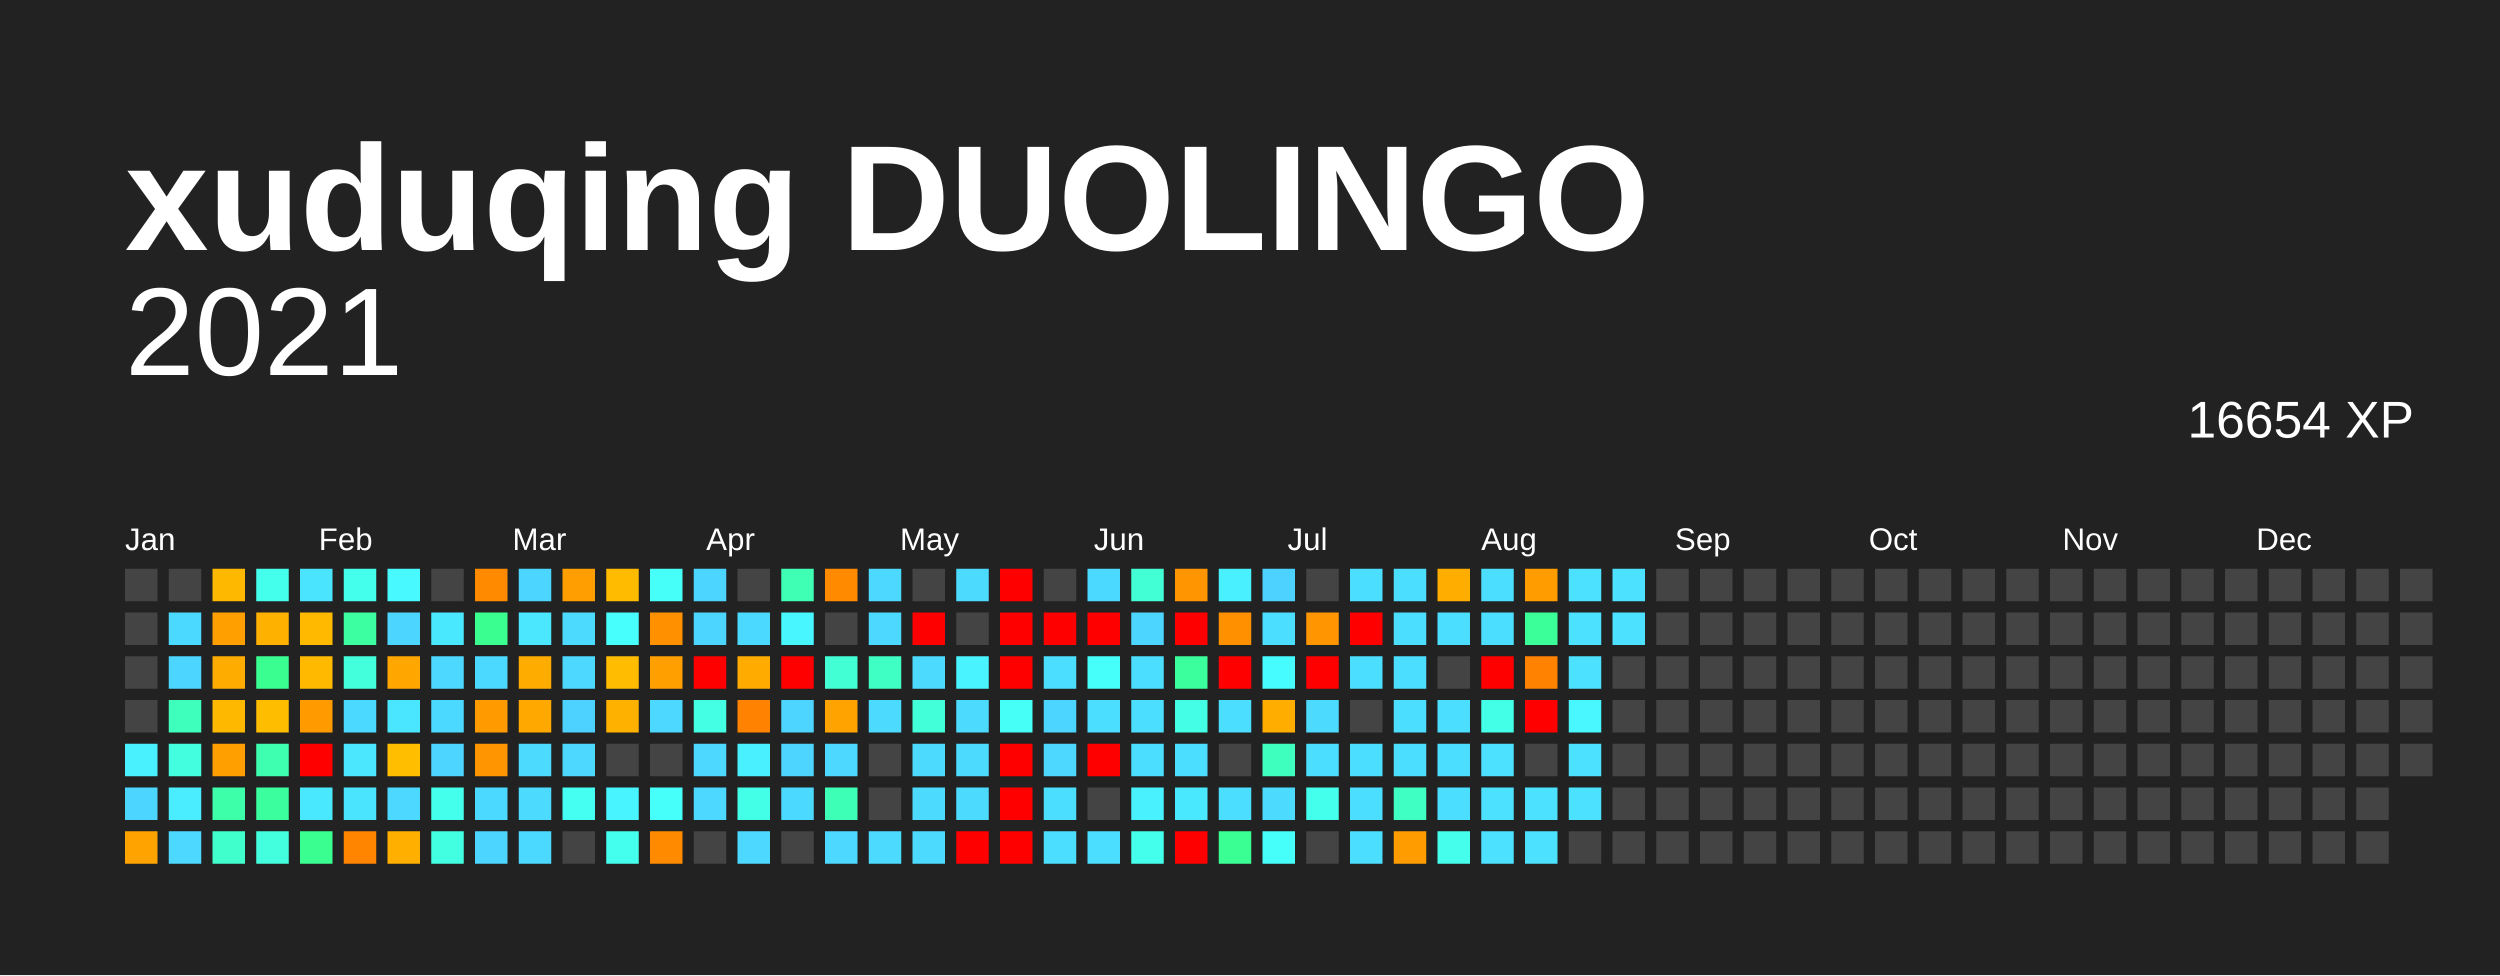
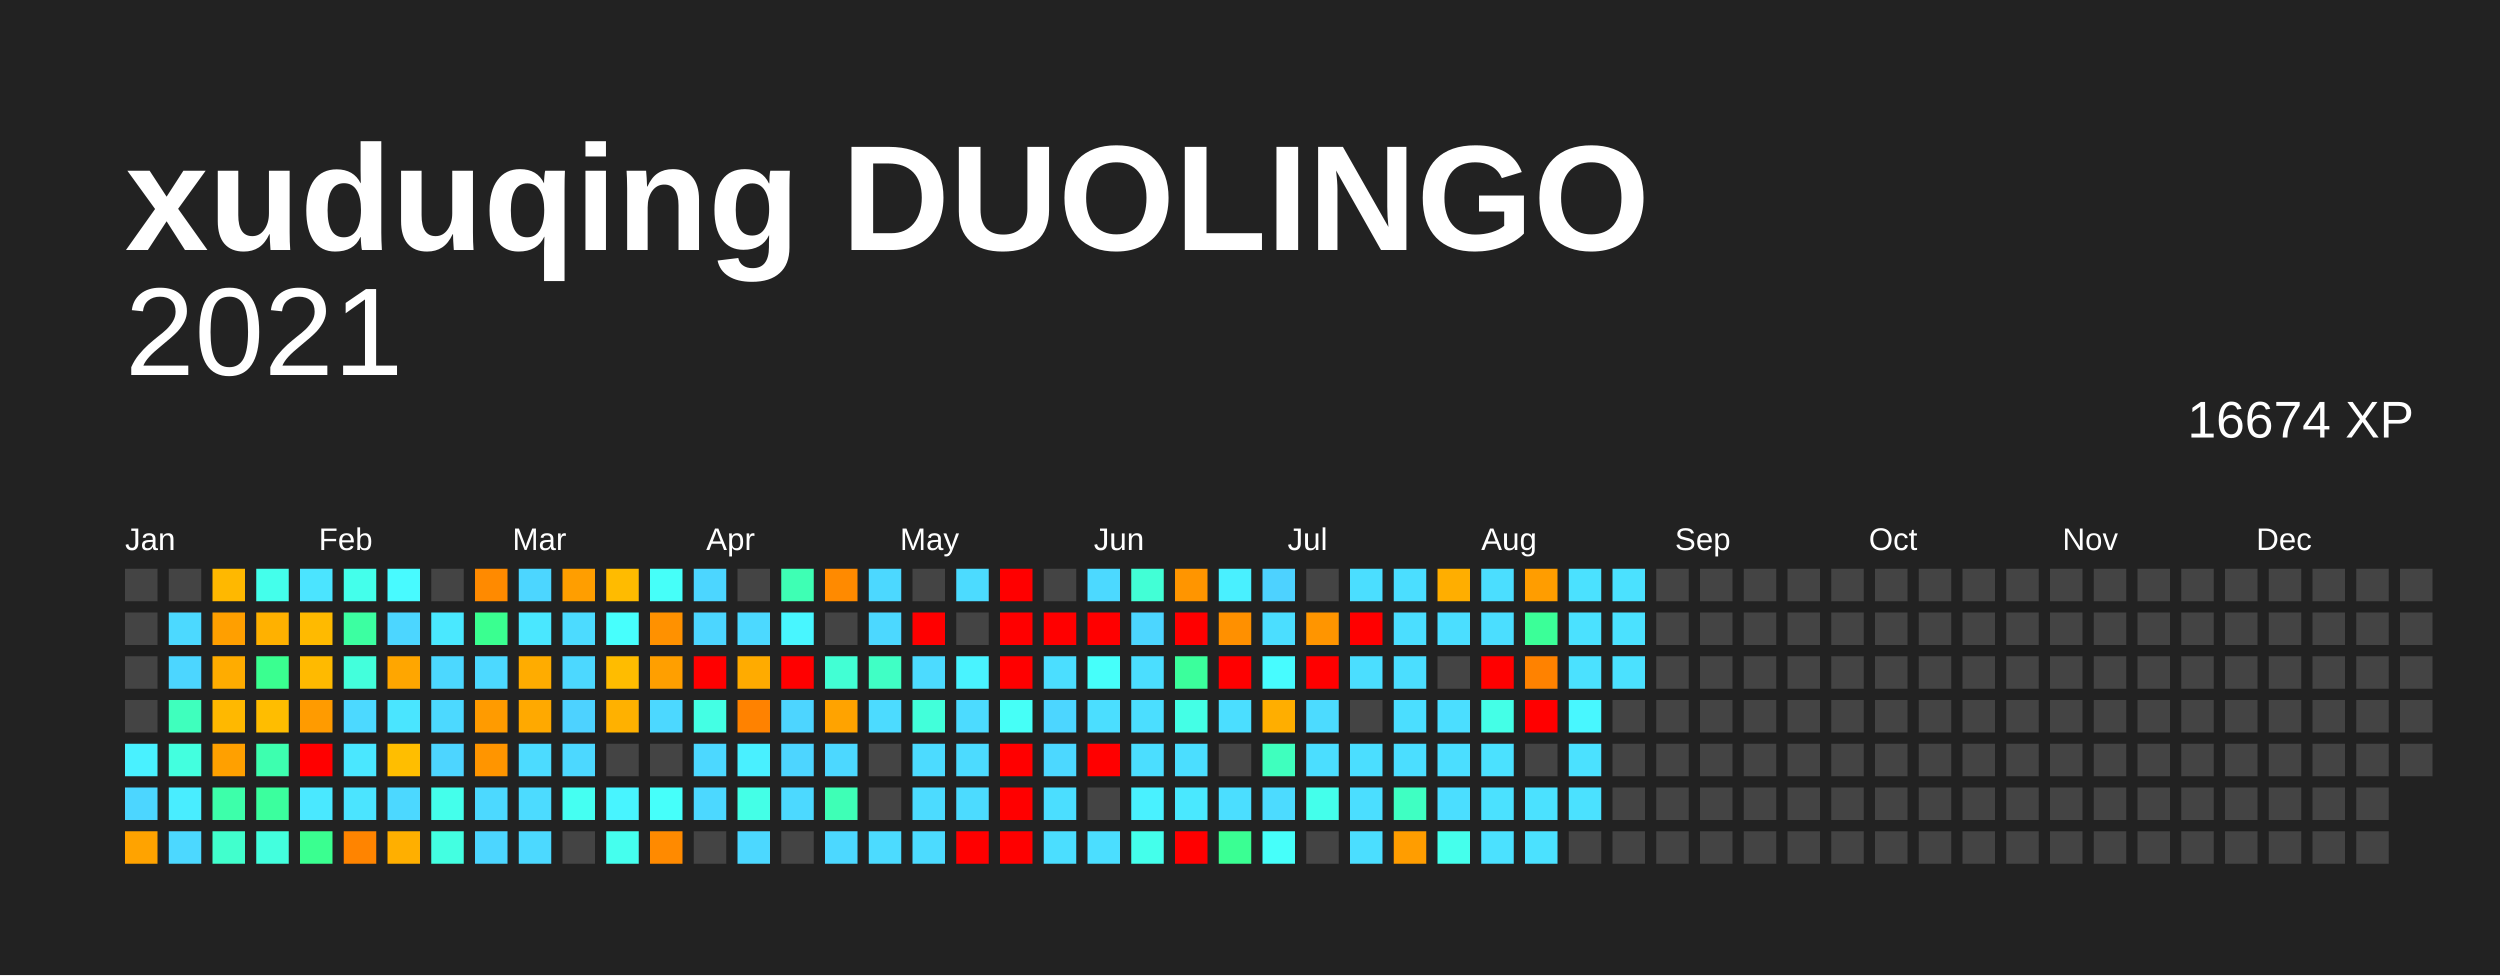
<svg xmlns="http://www.w3.org/2000/svg" baseProfile="full" height="78mm" version="1.1" viewBox="0,0,200,78" width="200mm">
  <defs />
  <rect fill="#222222" height="78" width="200" x="0" y="0" />
  <text fill="#FFFFFF" style="font-size:12px; font-family:Arial; font-weight:bold;" x="10" y="20">xuduqing DUOLINGO</text>
  <text alignment-baseline="hanging" fill="#FFFFFF" style="font-size:10.0px; font-family:Arial;" x="10" y="30">2021</text>
-   <text alignment-baseline="hanging" fill="#FFFFFF" style="font-size:4.125px; font-family:Arial;" x="175" y="35">16654 XP</text>
+   <text alignment-baseline="hanging" fill="#FFFFFF" style="font-size:4.125px; font-family:Arial;" x="175" y="35">16674 XP</text>
  <text fill="#FFFFFF" style="font-size:2.5px; font-family:Arial" x="10.0" y="44">Jan</text>
  <text fill="#FFFFFF" style="font-size:2.5px; font-family:Arial" x="25.5" y="44">Feb</text>
  <text fill="#FFFFFF" style="font-size:2.5px; font-family:Arial" x="41.0" y="44">Mar</text>
  <text fill="#FFFFFF" style="font-size:2.5px; font-family:Arial" x="56.5" y="44">Apr</text>
  <text fill="#FFFFFF" style="font-size:2.5px; font-family:Arial" x="72.0" y="44">May</text>
  <text fill="#FFFFFF" style="font-size:2.5px; font-family:Arial" x="87.5" y="44">Jun</text>
  <text fill="#FFFFFF" style="font-size:2.5px; font-family:Arial" x="103.0" y="44">Jul</text>
  <text fill="#FFFFFF" style="font-size:2.5px; font-family:Arial" x="118.5" y="44">Aug</text>
  <text fill="#FFFFFF" style="font-size:2.5px; font-family:Arial" x="134.0" y="44">Sep</text>
  <text fill="#FFFFFF" style="font-size:2.5px; font-family:Arial" x="149.5" y="44">Oct</text>
  <text fill="#FFFFFF" style="font-size:2.5px; font-family:Arial" x="165.0" y="44">Nov</text>
  <text fill="#FFFFFF" style="font-size:2.5px; font-family:Arial" x="180.5" y="44">Dec</text>
  <rect fill="#444444" height="2.6" width="2.6" x="10.0" y="45.5" />
  <rect fill="#444444" height="2.6" width="2.6" x="10.0" y="49.0" />
  <rect fill="#444444" height="2.6" width="2.6" x="10.0" y="52.5" />
  <rect fill="#444444" height="2.6" width="2.6" x="10.0" y="56.0" />
  <rect fill="#49f1ff" height="2.6" width="2.6" x="10.0" y="59.5" />
  <rect fill="#4cd6ff" height="2.6" width="2.6" x="10.0" y="63.0" />
  <rect fill="#ffa300" height="2.6" width="2.6" x="10.0" y="66.5" />
  <rect fill="#444444" height="2.6" width="2.6" x="13.5" y="45.5" />
  <rect fill="#4cd9ff" height="2.6" width="2.6" x="13.5" y="49.0" />
  <rect fill="#4cd6ff" height="2.6" width="2.6" x="13.5" y="52.5" />
  <rect fill="#3fffbd" height="2.6" width="2.6" x="13.5" y="56.0" />
  <rect fill="#43ffdf" height="2.6" width="2.6" x="13.5" y="59.5" />
  <rect fill="#49edff" height="2.6" width="2.6" x="13.5" y="63.0" />
  <rect fill="#4cd8ff" height="2.6" width="2.6" x="13.5" y="66.5" />
  <rect fill="#ffb800" height="2.6" width="2.6" x="17.0" y="45.5" />
  <rect fill="#ff9f00" height="2.6" width="2.6" x="17.0" y="49.0" />
  <rect fill="#ffac00" height="2.6" width="2.6" x="17.0" y="52.5" />
  <rect fill="#ffb800" height="2.6" width="2.6" x="17.0" y="56.0" />
  <rect fill="#ffa000" height="2.6" width="2.6" x="17.0" y="59.5" />
  <rect fill="#3dffaa" height="2.6" width="2.6" x="17.0" y="63.0" />
  <rect fill="#41ffcd" height="2.6" width="2.6" x="17.0" y="66.5" />
  <rect fill="#44ffeb" height="2.6" width="2.6" x="20.5" y="45.5" />
  <rect fill="#ffb100" height="2.6" width="2.6" x="20.5" y="49.0" />
  <rect fill="#3aff90" height="2.6" width="2.6" x="20.5" y="52.5" />
  <rect fill="#ffbd00" height="2.6" width="2.6" x="20.5" y="56.0" />
  <rect fill="#3dffaf" height="2.6" width="2.6" x="20.5" y="59.5" />
  <rect fill="#3bff9e" height="2.6" width="2.6" x="20.5" y="63.0" />
  <rect fill="#43ffde" height="2.6" width="2.6" x="20.5" y="66.5" />
  <rect fill="#4be4ff" height="2.6" width="2.6" x="24.0" y="45.5" />
  <rect fill="#ffba00" height="2.6" width="2.6" x="24.0" y="49.0" />
  <rect fill="#ffba00" height="2.6" width="2.6" x="24.0" y="52.5" />
  <rect fill="#ff9b00" height="2.6" width="2.6" x="24.0" y="56.0" />
  <rect fill="red" height="2.6" width="2.6" x="24.0" y="59.5" />
  <rect fill="#4ae8ff" height="2.6" width="2.6" x="24.0" y="63.0" />
  <rect fill="#3aff90" height="2.6" width="2.6" x="24.0" y="66.5" />
  <rect fill="#44ffeb" height="2.6" width="2.6" x="27.5" y="45.5" />
  <rect fill="#3cffa1" height="2.6" width="2.6" x="27.5" y="49.0" />
  <rect fill="#43ffdc" height="2.6" width="2.6" x="27.5" y="52.5" />
  <rect fill="#4cd9ff" height="2.6" width="2.6" x="27.5" y="56.0" />
  <rect fill="#4ae7ff" height="2.6" width="2.6" x="27.5" y="59.5" />
  <rect fill="#4be4ff" height="2.6" width="2.6" x="27.5" y="63.0" />
  <rect fill="#ff8400" height="2.6" width="2.6" x="27.5" y="66.5" />
  <rect fill="#48faff" height="2.6" width="2.6" x="31.0" y="45.5" />
  <rect fill="#4cd6ff" height="2.6" width="2.6" x="31.0" y="49.0" />
  <rect fill="#ffa600" height="2.6" width="2.6" x="31.0" y="52.5" />
  <rect fill="#4ae5ff" height="2.6" width="2.6" x="31.0" y="56.0" />
  <rect fill="#ffbe00" height="2.6" width="2.6" x="31.0" y="59.5" />
  <rect fill="#4cd8ff" height="2.6" width="2.6" x="31.0" y="63.0" />
  <rect fill="#ffaf00" height="2.6" width="2.6" x="31.0" y="66.5" />
  <rect fill="#444444" height="2.6" width="2.6" x="34.5" y="45.5" />
  <rect fill="#4ae8ff" height="2.6" width="2.6" x="34.5" y="49.0" />
  <rect fill="#4cd8ff" height="2.6" width="2.6" x="34.5" y="52.5" />
  <rect fill="#4cd9ff" height="2.6" width="2.6" x="34.5" y="56.0" />
  <rect fill="#4dd5ff" height="2.6" width="2.6" x="34.5" y="59.5" />
  <rect fill="#44ffeb" height="2.6" width="2.6" x="34.5" y="63.0" />
  <rect fill="#43ffe1" height="2.6" width="2.6" x="34.5" y="66.5" />
  <rect fill="#ff8a00" height="2.6" width="2.6" x="38.0" y="45.5" />
  <rect fill="#3aff90" height="2.6" width="2.6" x="38.0" y="49.0" />
  <rect fill="#4cd9ff" height="2.6" width="2.6" x="38.0" y="52.5" />
  <rect fill="#ff9b00" height="2.6" width="2.6" x="38.0" y="56.0" />
  <rect fill="#ff9500" height="2.6" width="2.6" x="38.0" y="59.5" />
  <rect fill="#4cd9ff" height="2.6" width="2.6" x="38.0" y="63.0" />
  <rect fill="#4cd6ff" height="2.6" width="2.6" x="38.0" y="66.5" />
  <rect fill="#4cd6ff" height="2.6" width="2.6" x="41.5" y="45.5" />
  <rect fill="#4ae7ff" height="2.6" width="2.6" x="41.5" y="49.0" />
  <rect fill="#ffac00" height="2.6" width="2.6" x="41.5" y="52.5" />
  <rect fill="#ffa900" height="2.6" width="2.6" x="41.5" y="56.0" />
  <rect fill="#4cdbff" height="2.6" width="2.6" x="41.5" y="59.5" />
  <rect fill="#4cdbff" height="2.6" width="2.6" x="41.5" y="63.0" />
  <rect fill="#4cd9ff" height="2.6" width="2.6" x="41.5" y="66.5" />
  <rect fill="#ff9e00" height="2.6" width="2.6" x="45.0" y="45.5" />
  <rect fill="#4cdbff" height="2.6" width="2.6" x="45.0" y="49.0" />
  <rect fill="#4cd8ff" height="2.6" width="2.6" x="45.0" y="52.5" />
  <rect fill="#4dd2ff" height="2.6" width="2.6" x="45.0" y="56.0" />
  <rect fill="#4cd8ff" height="2.6" width="2.6" x="45.0" y="59.5" />
  <rect fill="#45fff2" height="2.6" width="2.6" x="45.0" y="63.0" />
  <rect fill="#444444" height="2.6" width="2.6" x="45.0" y="66.5" />
  <rect fill="#ffbb00" height="2.6" width="2.6" x="48.5" y="45.5" />
  <rect fill="#47fffd" height="2.6" width="2.6" x="48.5" y="49.0" />
  <rect fill="#ffbc00" height="2.6" width="2.6" x="48.5" y="52.5" />
  <rect fill="#ffb100" height="2.6" width="2.6" x="48.5" y="56.0" />
  <rect fill="#444444" height="2.6" width="2.6" x="48.5" y="59.5" />
  <rect fill="#48f4ff" height="2.6" width="2.6" x="48.5" y="63.0" />
  <rect fill="#45ffee" height="2.6" width="2.6" x="48.5" y="66.5" />
  <rect fill="#46fff9" height="2.6" width="2.6" x="52.0" y="45.5" />
  <rect fill="#ff9100" height="2.6" width="2.6" x="52.0" y="49.0" />
  <rect fill="#ff9f00" height="2.6" width="2.6" x="52.0" y="52.5" />
  <rect fill="#4cd8ff" height="2.6" width="2.6" x="52.0" y="56.0" />
  <rect fill="#444444" height="2.6" width="2.6" x="52.0" y="59.5" />
  <rect fill="#46fffa" height="2.6" width="2.6" x="52.0" y="63.0" />
  <rect fill="#ff8a00" height="2.6" width="2.6" x="52.0" y="66.5" />
  <rect fill="#4cd6ff" height="2.6" width="2.6" x="55.5" y="45.5" />
  <rect fill="#4cd6ff" height="2.6" width="2.6" x="55.5" y="49.0" />
  <rect fill="red" height="2.6" width="2.6" x="55.5" y="52.5" />
  <rect fill="#44ffe4" height="2.6" width="2.6" x="55.5" y="56.0" />
  <rect fill="#4cd8ff" height="2.6" width="2.6" x="55.5" y="59.5" />
  <rect fill="#4cd8ff" height="2.6" width="2.6" x="55.5" y="63.0" />
  <rect fill="#444444" height="2.6" width="2.6" x="55.5" y="66.5" />
  <rect fill="#444444" height="2.6" width="2.6" x="59.0" y="45.5" />
  <rect fill="#4cd9ff" height="2.6" width="2.6" x="59.0" y="49.0" />
  <rect fill="#ffab00" height="2.6" width="2.6" x="59.0" y="52.5" />
  <rect fill="#ff8200" height="2.6" width="2.6" x="59.0" y="56.0" />
  <rect fill="#49f0ff" height="2.6" width="2.6" x="59.0" y="59.5" />
  <rect fill="#44ffe7" height="2.6" width="2.6" x="59.0" y="63.0" />
  <rect fill="#4cd8ff" height="2.6" width="2.6" x="59.0" y="66.5" />
  <rect fill="#3effb4" height="2.6" width="2.6" x="62.5" y="45.5" />
  <rect fill="#48f6ff" height="2.6" width="2.6" x="62.5" y="49.0" />
  <rect fill="red" height="2.6" width="2.6" x="62.5" y="52.5" />
  <rect fill="#4dd5ff" height="2.6" width="2.6" x="62.5" y="56.0" />
  <rect fill="#4dd5ff" height="2.6" width="2.6" x="62.5" y="59.5" />
  <rect fill="#4cd9ff" height="2.6" width="2.6" x="62.5" y="63.0" />
  <rect fill="#444444" height="2.6" width="2.6" x="62.5" y="66.5" />
  <rect fill="#ff8a00" height="2.6" width="2.6" x="66.0" y="45.5" />
  <rect fill="#444444" height="2.6" width="2.6" x="66.0" y="49.0" />
  <rect fill="#42ffd4" height="2.6" width="2.6" x="66.0" y="52.5" />
  <rect fill="#ffa300" height="2.6" width="2.6" x="66.0" y="56.0" />
  <rect fill="#4cd8ff" height="2.6" width="2.6" x="66.0" y="59.5" />
  <rect fill="#3effb6" height="2.6" width="2.6" x="66.0" y="63.0" />
  <rect fill="#4cd8ff" height="2.6" width="2.6" x="66.0" y="66.5" />
  <rect fill="#4cd8ff" height="2.6" width="2.6" x="69.5" y="45.5" />
  <rect fill="#4cd8ff" height="2.6" width="2.6" x="69.5" y="49.0" />
  <rect fill="#40ffc5" height="2.6" width="2.6" x="69.5" y="52.5" />
  <rect fill="#4cdbff" height="2.6" width="2.6" x="69.5" y="56.0" />
  <rect fill="#444444" height="2.6" width="2.6" x="69.5" y="59.5" />
  <rect fill="#444444" height="2.6" width="2.6" x="69.5" y="63.0" />
  <rect fill="#4cdbff" height="2.6" width="2.6" x="69.5" y="66.5" />
  <rect fill="#444444" height="2.6" width="2.6" x="73.0" y="45.5" />
  <rect fill="red" height="2.6" width="2.6" x="73.0" y="49.0" />
  <rect fill="#4cdbff" height="2.6" width="2.6" x="73.0" y="52.5" />
  <rect fill="#42ffda" height="2.6" width="2.6" x="73.0" y="56.0" />
  <rect fill="#4cdbff" height="2.6" width="2.6" x="73.0" y="59.5" />
  <rect fill="#4cdbff" height="2.6" width="2.6" x="73.0" y="63.0" />
  <rect fill="#4cdbff" height="2.6" width="2.6" x="73.0" y="66.5" />
  <rect fill="#4cdbff" height="2.6" width="2.6" x="76.5" y="45.5" />
  <rect fill="#444444" height="2.6" width="2.6" x="76.5" y="49.0" />
  <rect fill="#49f3ff" height="2.6" width="2.6" x="76.5" y="52.5" />
  <rect fill="#4cdbff" height="2.6" width="2.6" x="76.5" y="56.0" />
  <rect fill="#4cdbff" height="2.6" width="2.6" x="76.5" y="59.5" />
  <rect fill="#4cdbff" height="2.6" width="2.6" x="76.5" y="63.0" />
  <rect fill="red" height="2.6" width="2.6" x="76.5" y="66.5" />
  <rect fill="red" height="2.6" width="2.6" x="80.0" y="45.5" />
  <rect fill="red" height="2.6" width="2.6" x="80.0" y="49.0" />
  <rect fill="red" height="2.6" width="2.6" x="80.0" y="52.5" />
  <rect fill="#46fff7" height="2.6" width="2.6" x="80.0" y="56.0" />
  <rect fill="red" height="2.6" width="2.6" x="80.0" y="59.5" />
  <rect fill="red" height="2.6" width="2.6" x="80.0" y="63.0" />
  <rect fill="red" height="2.6" width="2.6" x="80.0" y="66.5" />
  <rect fill="#444444" height="2.6" width="2.6" x="83.5" y="45.5" />
  <rect fill="red" height="2.6" width="2.6" x="83.5" y="49.0" />
  <rect fill="#4bdeff" height="2.6" width="2.6" x="83.5" y="52.5" />
  <rect fill="#4cd6ff" height="2.6" width="2.6" x="83.5" y="56.0" />
  <rect fill="#4cd8ff" height="2.6" width="2.6" x="83.5" y="59.5" />
  <rect fill="#4bdeff" height="2.6" width="2.6" x="83.5" y="63.0" />
  <rect fill="#4bdeff" height="2.6" width="2.6" x="83.5" y="66.5" />
  <rect fill="#4cd9ff" height="2.6" width="2.6" x="87.0" y="45.5" />
  <rect fill="red" height="2.6" width="2.6" x="87.0" y="49.0" />
  <rect fill="#46fffa" height="2.6" width="2.6" x="87.0" y="52.5" />
  <rect fill="#4bdeff" height="2.6" width="2.6" x="87.0" y="56.0" />
  <rect fill="red" height="2.6" width="2.6" x="87.0" y="59.5" />
  <rect fill="#444444" height="2.6" width="2.6" x="87.0" y="63.0" />
  <rect fill="#4bdeff" height="2.6" width="2.6" x="87.0" y="66.5" />
  <rect fill="#42ffd6" height="2.6" width="2.6" x="90.5" y="45.5" />
  <rect fill="#4cd6ff" height="2.6" width="2.6" x="90.5" y="49.0" />
  <rect fill="#4bdeff" height="2.6" width="2.6" x="90.5" y="52.5" />
  <rect fill="#4bdeff" height="2.6" width="2.6" x="90.5" y="56.0" />
  <rect fill="#4bdeff" height="2.6" width="2.6" x="90.5" y="59.5" />
  <rect fill="#49f1ff" height="2.6" width="2.6" x="90.5" y="63.0" />
  <rect fill="#44ffeb" height="2.6" width="2.6" x="90.5" y="66.5" />
  <rect fill="#ff9500" height="2.6" width="2.6" x="94.0" y="45.5" />
  <rect fill="red" height="2.6" width="2.6" x="94.0" y="49.0" />
  <rect fill="#3bff9c" height="2.6" width="2.6" x="94.0" y="52.5" />
  <rect fill="#44ffe6" height="2.6" width="2.6" x="94.0" y="56.0" />
  <rect fill="#4bdeff" height="2.6" width="2.6" x="94.0" y="59.5" />
  <rect fill="#4ae8ff" height="2.6" width="2.6" x="94.0" y="63.0" />
  <rect fill="red" height="2.6" width="2.6" x="94.0" y="66.5" />
  <rect fill="#49f0ff" height="2.6" width="2.6" x="97.5" y="45.5" />
  <rect fill="#ff9000" height="2.6" width="2.6" x="97.5" y="49.0" />
  <rect fill="red" height="2.6" width="2.6" x="97.5" y="52.5" />
  <rect fill="#4bdeff" height="2.6" width="2.6" x="97.5" y="56.0" />
  <rect fill="#444444" height="2.6" width="2.6" x="97.5" y="59.5" />
  <rect fill="#4bdeff" height="2.6" width="2.6" x="97.5" y="63.0" />
  <rect fill="#3aff93" height="2.6" width="2.6" x="97.5" y="66.5" />
  <rect fill="#4dd2ff" height="2.6" width="2.6" x="101.0" y="45.5" />
  <rect fill="#4bdeff" height="2.6" width="2.6" x="101.0" y="49.0" />
  <rect fill="#47fcff" height="2.6" width="2.6" x="101.0" y="52.5" />
  <rect fill="#ffae00" height="2.6" width="2.6" x="101.0" y="56.0" />
  <rect fill="#3fffbe" height="2.6" width="2.6" x="101.0" y="59.5" />
  <rect fill="#4cdbff" height="2.6" width="2.6" x="101.0" y="63.0" />
  <rect fill="#46fffa" height="2.6" width="2.6" x="101.0" y="66.5" />
  <rect fill="#444444" height="2.6" width="2.6" x="104.5" y="45.5" />
  <rect fill="#ff9500" height="2.6" width="2.6" x="104.5" y="49.0" />
  <rect fill="red" height="2.6" width="2.6" x="104.5" y="52.5" />
  <rect fill="#4cdbff" height="2.6" width="2.6" x="104.5" y="56.0" />
  <rect fill="#4bdeff" height="2.6" width="2.6" x="104.5" y="59.5" />
  <rect fill="#44ffeb" height="2.6" width="2.6" x="104.5" y="63.0" />
  <rect fill="#444444" height="2.6" width="2.6" x="104.5" y="66.5" />
  <rect fill="#4bdeff" height="2.6" width="2.6" x="108.0" y="45.5" />
  <rect fill="red" height="2.6" width="2.6" x="108.0" y="49.0" />
  <rect fill="#4bdeff" height="2.6" width="2.6" x="108.0" y="52.5" />
  <rect fill="#444444" height="2.6" width="2.6" x="108.0" y="56.0" />
  <rect fill="#4bdeff" height="2.6" width="2.6" x="108.0" y="59.5" />
  <rect fill="#4bdeff" height="2.6" width="2.6" x="108.0" y="63.0" />
  <rect fill="#4bdeff" height="2.6" width="2.6" x="108.0" y="66.5" />
  <rect fill="#4bdeff" height="2.6" width="2.6" x="111.5" y="45.5" />
  <rect fill="#4bdeff" height="2.6" width="2.6" x="111.5" y="49.0" />
  <rect fill="#4bdeff" height="2.6" width="2.6" x="111.5" y="52.5" />
  <rect fill="#4bdeff" height="2.6" width="2.6" x="111.5" y="56.0" />
  <rect fill="#4bdeff" height="2.6" width="2.6" x="111.5" y="59.5" />
  <rect fill="#3fffc2" height="2.6" width="2.6" x="111.5" y="63.0" />
  <rect fill="#ff9d00" height="2.6" width="2.6" x="111.5" y="66.5" />
  <rect fill="#ffae00" height="2.6" width="2.6" x="115.0" y="45.5" />
  <rect fill="#4bdeff" height="2.6" width="2.6" x="115.0" y="49.0" />
  <rect fill="#444444" height="2.6" width="2.6" x="115.0" y="52.5" />
  <rect fill="#4bdeff" height="2.6" width="2.6" x="115.0" y="56.0" />
  <rect fill="#4bdeff" height="2.6" width="2.6" x="115.0" y="59.5" />
  <rect fill="#4bdeff" height="2.6" width="2.6" x="115.0" y="63.0" />
  <rect fill="#45ffec" height="2.6" width="2.6" x="115.0" y="66.5" />
  <rect fill="#4bdeff" height="2.6" width="2.6" x="118.5" y="45.5" />
  <rect fill="#4bdeff" height="2.6" width="2.6" x="118.5" y="49.0" />
  <rect fill="red" height="2.6" width="2.6" x="118.5" y="52.5" />
  <rect fill="#44ffe7" height="2.6" width="2.6" x="118.5" y="56.0" />
  <rect fill="#4be1ff" height="2.6" width="2.6" x="118.5" y="59.5" />
  <rect fill="#4be1ff" height="2.6" width="2.6" x="118.5" y="63.0" />
  <rect fill="#4be1ff" height="2.6" width="2.6" x="118.5" y="66.5" />
  <rect fill="#ff9d00" height="2.6" width="2.6" x="122.0" y="45.5" />
  <rect fill="#3bff98" height="2.6" width="2.6" x="122.0" y="49.0" />
  <rect fill="#ff8200" height="2.6" width="2.6" x="122.0" y="52.5" />
  <rect fill="red" height="2.6" width="2.6" x="122.0" y="56.0" />
  <rect fill="#444444" height="2.6" width="2.6" x="122.0" y="59.5" />
  <rect fill="#4be1ff" height="2.6" width="2.6" x="122.0" y="63.0" />
  <rect fill="#4be1ff" height="2.6" width="2.6" x="122.0" y="66.5" />
  <rect fill="#4be1ff" height="2.6" width="2.6" x="125.5" y="45.5" />
  <rect fill="#4be1ff" height="2.6" width="2.6" x="125.5" y="49.0" />
  <rect fill="#4be1ff" height="2.6" width="2.6" x="125.5" y="52.5" />
  <rect fill="#48f7ff" height="2.6" width="2.6" x="125.5" y="56.0" />
  <rect fill="#4be1ff" height="2.6" width="2.6" x="125.5" y="59.5" />
  <rect fill="#4be1ff" height="2.6" width="2.6" x="125.5" y="63.0" />
  <rect fill="#444444" height="2.6" width="2.6" x="125.5" y="66.5" />
  <rect fill="#4be1ff" height="2.6" width="2.6" x="129.0" y="45.5" />
  <rect fill="#4be1ff" height="2.6" width="2.6" x="129.0" y="49.0" />
-   <rect fill="#444444" height="2.6" width="2.6" x="129.0" y="52.5" />
+   <rect fill="#4be1ff" height="2.6" width="2.6" x="129.0" y="52.5" />
  <rect fill="#444444" height="2.6" width="2.6" x="129.0" y="56.0" />
  <rect fill="#444444" height="2.6" width="2.6" x="129.0" y="59.5" />
  <rect fill="#444444" height="2.6" width="2.6" x="129.0" y="63.0" />
  <rect fill="#444444" height="2.6" width="2.6" x="129.0" y="66.5" />
  <rect fill="#444444" height="2.6" width="2.6" x="132.5" y="45.5" />
  <rect fill="#444444" height="2.6" width="2.6" x="132.5" y="49.0" />
  <rect fill="#444444" height="2.6" width="2.6" x="132.5" y="52.5" />
  <rect fill="#444444" height="2.6" width="2.6" x="132.5" y="56.0" />
  <rect fill="#444444" height="2.6" width="2.6" x="132.5" y="59.5" />
  <rect fill="#444444" height="2.6" width="2.6" x="132.5" y="63.0" />
  <rect fill="#444444" height="2.6" width="2.6" x="132.5" y="66.5" />
  <rect fill="#444444" height="2.6" width="2.6" x="136.0" y="45.5" />
  <rect fill="#444444" height="2.6" width="2.6" x="136.0" y="49.0" />
  <rect fill="#444444" height="2.6" width="2.6" x="136.0" y="52.5" />
  <rect fill="#444444" height="2.6" width="2.6" x="136.0" y="56.0" />
  <rect fill="#444444" height="2.6" width="2.6" x="136.0" y="59.5" />
  <rect fill="#444444" height="2.6" width="2.6" x="136.0" y="63.0" />
  <rect fill="#444444" height="2.6" width="2.6" x="136.0" y="66.5" />
  <rect fill="#444444" height="2.6" width="2.6" x="139.5" y="45.5" />
  <rect fill="#444444" height="2.6" width="2.6" x="139.5" y="49.0" />
  <rect fill="#444444" height="2.6" width="2.6" x="139.5" y="52.5" />
  <rect fill="#444444" height="2.6" width="2.6" x="139.5" y="56.0" />
  <rect fill="#444444" height="2.6" width="2.6" x="139.5" y="59.5" />
  <rect fill="#444444" height="2.6" width="2.6" x="139.5" y="63.0" />
  <rect fill="#444444" height="2.6" width="2.6" x="139.5" y="66.5" />
  <rect fill="#444444" height="2.6" width="2.6" x="143.0" y="45.5" />
  <rect fill="#444444" height="2.6" width="2.6" x="143.0" y="49.0" />
  <rect fill="#444444" height="2.6" width="2.6" x="143.0" y="52.5" />
  <rect fill="#444444" height="2.6" width="2.6" x="143.0" y="56.0" />
  <rect fill="#444444" height="2.6" width="2.6" x="143.0" y="59.5" />
  <rect fill="#444444" height="2.6" width="2.6" x="143.0" y="63.0" />
  <rect fill="#444444" height="2.6" width="2.6" x="143.0" y="66.5" />
  <rect fill="#444444" height="2.6" width="2.6" x="146.5" y="45.5" />
  <rect fill="#444444" height="2.6" width="2.6" x="146.5" y="49.0" />
  <rect fill="#444444" height="2.6" width="2.6" x="146.5" y="52.5" />
  <rect fill="#444444" height="2.6" width="2.6" x="146.5" y="56.0" />
  <rect fill="#444444" height="2.6" width="2.6" x="146.5" y="59.5" />
  <rect fill="#444444" height="2.6" width="2.6" x="146.5" y="63.0" />
  <rect fill="#444444" height="2.6" width="2.6" x="146.5" y="66.5" />
  <rect fill="#444444" height="2.6" width="2.6" x="150.0" y="45.5" />
  <rect fill="#444444" height="2.6" width="2.6" x="150.0" y="49.0" />
  <rect fill="#444444" height="2.6" width="2.6" x="150.0" y="52.5" />
  <rect fill="#444444" height="2.6" width="2.6" x="150.0" y="56.0" />
  <rect fill="#444444" height="2.6" width="2.6" x="150.0" y="59.5" />
  <rect fill="#444444" height="2.6" width="2.6" x="150.0" y="63.0" />
  <rect fill="#444444" height="2.6" width="2.6" x="150.0" y="66.5" />
  <rect fill="#444444" height="2.6" width="2.6" x="153.5" y="45.5" />
  <rect fill="#444444" height="2.6" width="2.6" x="153.5" y="49.0" />
  <rect fill="#444444" height="2.6" width="2.6" x="153.5" y="52.5" />
  <rect fill="#444444" height="2.6" width="2.6" x="153.5" y="56.0" />
  <rect fill="#444444" height="2.6" width="2.6" x="153.5" y="59.5" />
  <rect fill="#444444" height="2.6" width="2.6" x="153.5" y="63.0" />
  <rect fill="#444444" height="2.6" width="2.6" x="153.5" y="66.5" />
  <rect fill="#444444" height="2.6" width="2.6" x="157.0" y="45.5" />
  <rect fill="#444444" height="2.6" width="2.6" x="157.0" y="49.0" />
  <rect fill="#444444" height="2.6" width="2.6" x="157.0" y="52.5" />
  <rect fill="#444444" height="2.6" width="2.6" x="157.0" y="56.0" />
  <rect fill="#444444" height="2.6" width="2.6" x="157.0" y="59.5" />
  <rect fill="#444444" height="2.6" width="2.6" x="157.0" y="63.0" />
  <rect fill="#444444" height="2.6" width="2.6" x="157.0" y="66.5" />
  <rect fill="#444444" height="2.6" width="2.6" x="160.5" y="45.5" />
  <rect fill="#444444" height="2.6" width="2.6" x="160.5" y="49.0" />
  <rect fill="#444444" height="2.6" width="2.6" x="160.5" y="52.5" />
  <rect fill="#444444" height="2.6" width="2.6" x="160.5" y="56.0" />
  <rect fill="#444444" height="2.6" width="2.6" x="160.5" y="59.5" />
  <rect fill="#444444" height="2.6" width="2.6" x="160.5" y="63.0" />
  <rect fill="#444444" height="2.6" width="2.6" x="160.5" y="66.5" />
  <rect fill="#444444" height="2.6" width="2.6" x="164.0" y="45.5" />
  <rect fill="#444444" height="2.6" width="2.6" x="164.0" y="49.0" />
  <rect fill="#444444" height="2.6" width="2.6" x="164.0" y="52.5" />
  <rect fill="#444444" height="2.6" width="2.6" x="164.0" y="56.0" />
  <rect fill="#444444" height="2.6" width="2.6" x="164.0" y="59.5" />
  <rect fill="#444444" height="2.6" width="2.6" x="164.0" y="63.0" />
  <rect fill="#444444" height="2.6" width="2.6" x="164.0" y="66.5" />
  <rect fill="#444444" height="2.6" width="2.6" x="167.5" y="45.5" />
  <rect fill="#444444" height="2.6" width="2.6" x="167.5" y="49.0" />
  <rect fill="#444444" height="2.6" width="2.6" x="167.5" y="52.5" />
  <rect fill="#444444" height="2.6" width="2.6" x="167.5" y="56.0" />
  <rect fill="#444444" height="2.6" width="2.6" x="167.5" y="59.5" />
  <rect fill="#444444" height="2.6" width="2.6" x="167.5" y="63.0" />
  <rect fill="#444444" height="2.6" width="2.6" x="167.5" y="66.5" />
  <rect fill="#444444" height="2.6" width="2.6" x="171.0" y="45.5" />
  <rect fill="#444444" height="2.6" width="2.6" x="171.0" y="49.0" />
  <rect fill="#444444" height="2.6" width="2.6" x="171.0" y="52.5" />
  <rect fill="#444444" height="2.6" width="2.6" x="171.0" y="56.0" />
  <rect fill="#444444" height="2.6" width="2.6" x="171.0" y="59.5" />
  <rect fill="#444444" height="2.6" width="2.6" x="171.0" y="63.0" />
  <rect fill="#444444" height="2.6" width="2.6" x="171.0" y="66.5" />
  <rect fill="#444444" height="2.6" width="2.6" x="174.5" y="45.5" />
  <rect fill="#444444" height="2.6" width="2.6" x="174.5" y="49.0" />
  <rect fill="#444444" height="2.6" width="2.6" x="174.5" y="52.5" />
  <rect fill="#444444" height="2.6" width="2.6" x="174.5" y="56.0" />
  <rect fill="#444444" height="2.6" width="2.6" x="174.5" y="59.5" />
  <rect fill="#444444" height="2.6" width="2.6" x="174.5" y="63.0" />
  <rect fill="#444444" height="2.6" width="2.6" x="174.5" y="66.5" />
  <rect fill="#444444" height="2.6" width="2.6" x="178.0" y="45.5" />
  <rect fill="#444444" height="2.6" width="2.6" x="178.0" y="49.0" />
  <rect fill="#444444" height="2.6" width="2.6" x="178.0" y="52.5" />
  <rect fill="#444444" height="2.6" width="2.6" x="178.0" y="56.0" />
  <rect fill="#444444" height="2.6" width="2.6" x="178.0" y="59.5" />
  <rect fill="#444444" height="2.6" width="2.6" x="178.0" y="63.0" />
  <rect fill="#444444" height="2.6" width="2.6" x="178.0" y="66.5" />
  <rect fill="#444444" height="2.6" width="2.6" x="181.5" y="45.5" />
  <rect fill="#444444" height="2.6" width="2.6" x="181.5" y="49.0" />
  <rect fill="#444444" height="2.6" width="2.6" x="181.5" y="52.5" />
  <rect fill="#444444" height="2.6" width="2.6" x="181.5" y="56.0" />
  <rect fill="#444444" height="2.6" width="2.6" x="181.5" y="59.5" />
  <rect fill="#444444" height="2.6" width="2.6" x="181.5" y="63.0" />
  <rect fill="#444444" height="2.6" width="2.6" x="181.5" y="66.5" />
  <rect fill="#444444" height="2.6" width="2.6" x="185.0" y="45.5" />
  <rect fill="#444444" height="2.6" width="2.6" x="185.0" y="49.0" />
  <rect fill="#444444" height="2.6" width="2.6" x="185.0" y="52.5" />
  <rect fill="#444444" height="2.6" width="2.6" x="185.0" y="56.0" />
  <rect fill="#444444" height="2.6" width="2.6" x="185.0" y="59.5" />
  <rect fill="#444444" height="2.6" width="2.6" x="185.0" y="63.0" />
  <rect fill="#444444" height="2.6" width="2.6" x="185.0" y="66.5" />
  <rect fill="#444444" height="2.6" width="2.6" x="188.5" y="45.5" />
  <rect fill="#444444" height="2.6" width="2.6" x="188.5" y="49.0" />
  <rect fill="#444444" height="2.6" width="2.6" x="188.5" y="52.5" />
  <rect fill="#444444" height="2.6" width="2.6" x="188.5" y="56.0" />
  <rect fill="#444444" height="2.6" width="2.6" x="188.5" y="59.5" />
  <rect fill="#444444" height="2.6" width="2.6" x="188.5" y="63.0" />
  <rect fill="#444444" height="2.6" width="2.6" x="188.5" y="66.5" />
  <rect fill="#444444" height="2.6" width="2.6" x="192.0" y="45.5" />
  <rect fill="#444444" height="2.6" width="2.6" x="192.0" y="49.0" />
  <rect fill="#444444" height="2.6" width="2.6" x="192.0" y="52.5" />
  <rect fill="#444444" height="2.6" width="2.6" x="192.0" y="56.0" />
  <rect fill="#444444" height="2.6" width="2.6" x="192.0" y="59.5" />
</svg>
